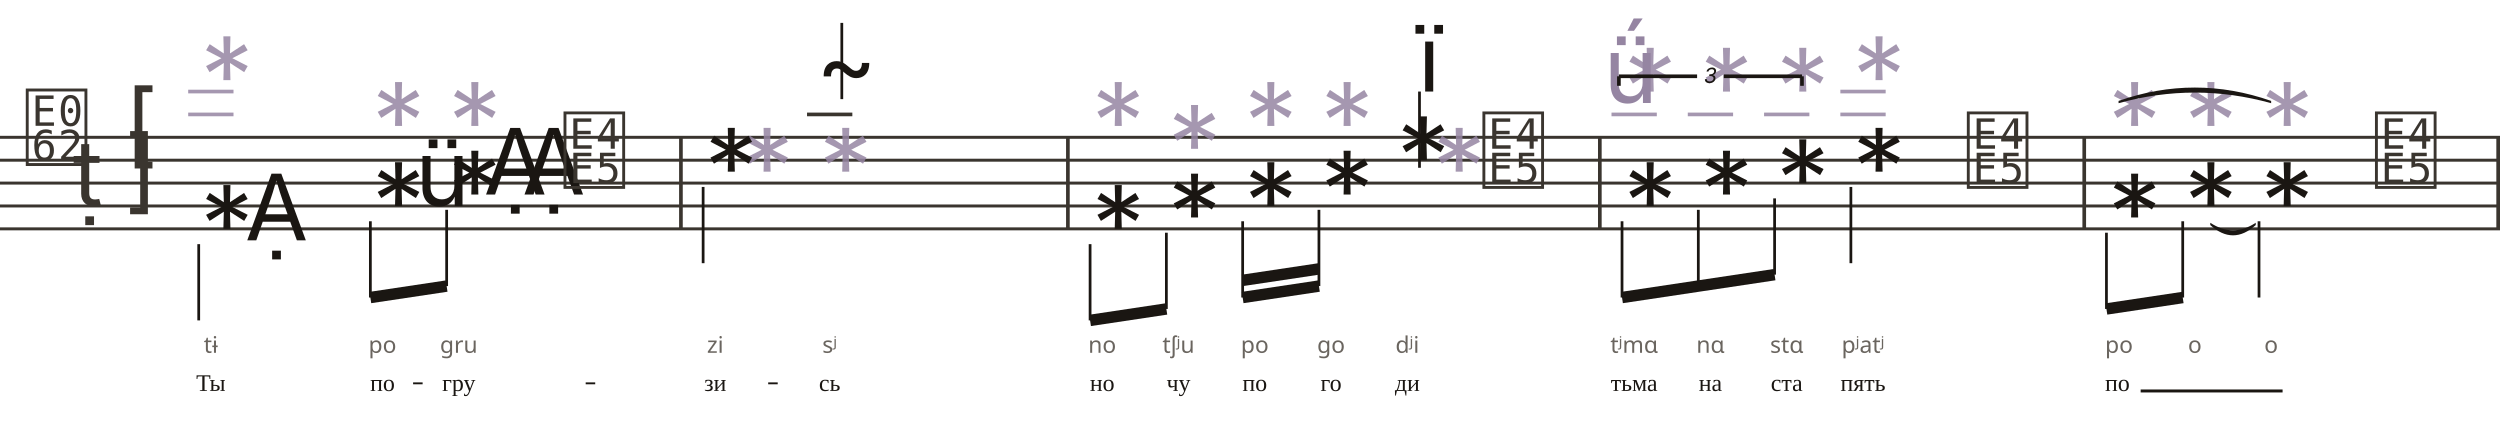
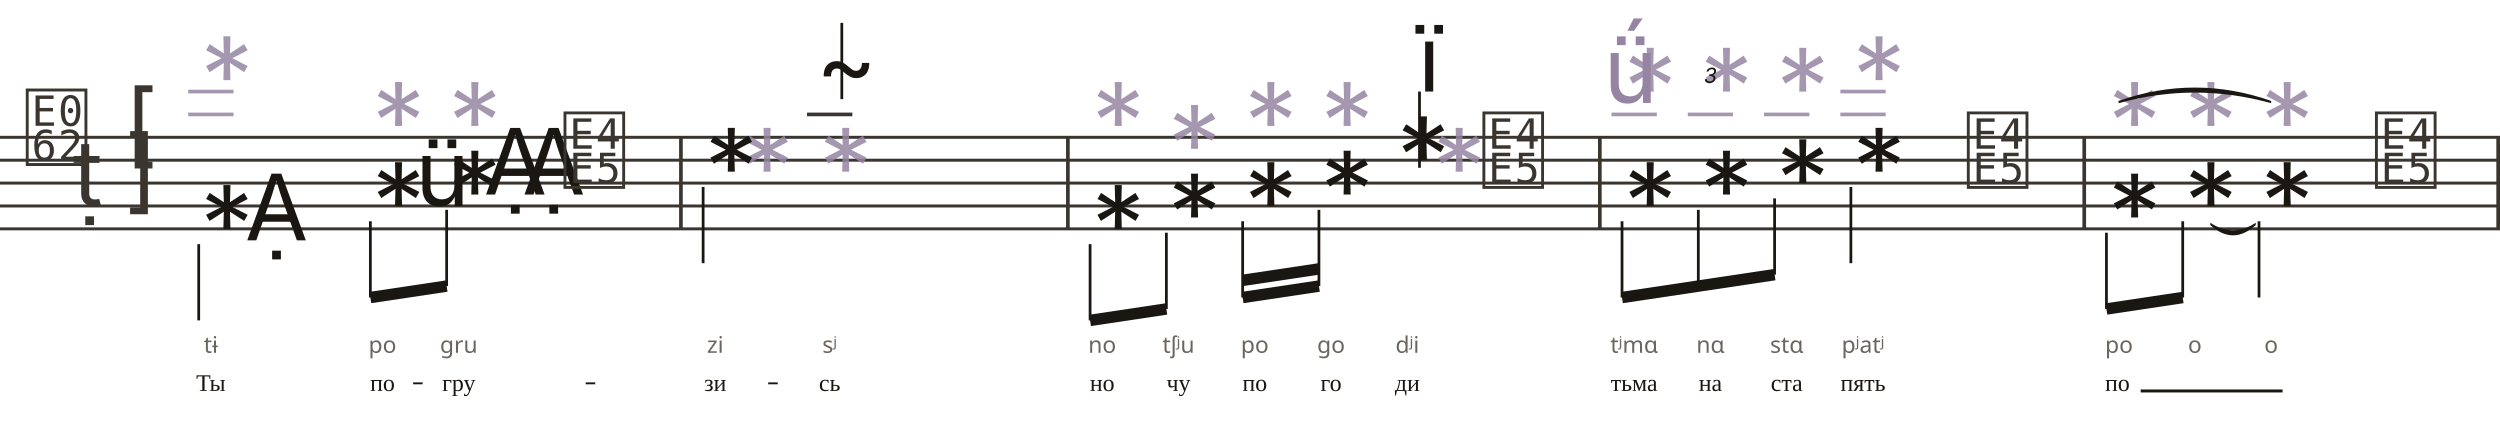
<svg xmlns="http://www.w3.org/2000/svg" viewBox="0 0 1310.86 225" font-family="'Source Sans 3', system-ui, -apple-system, 'Segoe UI', sans-serif">
  <line x1="0" y1="72" x2="1310.86" y2="72" stroke="#3a352f" stroke-width="1.56" />
  <line x1="0" y1="84" x2="1310.86" y2="84" stroke="#3a352f" stroke-width="1.56" />
  <line x1="0" y1="96" x2="1310.86" y2="96" stroke="#3a352f" stroke-width="1.56" />
  <line x1="0" y1="108" x2="1310.86" y2="108" stroke="#3a352f" stroke-width="1.56" />
  <line x1="0" y1="120" x2="1310.86" y2="120" stroke="#3a352f" stroke-width="1.56" />
  <g data-clef="bass">
    <text x="12" y="84" font-size="48px" font-family="Bravura" fill="#3a352f"></text>
  </g>
  <text data-key-signature="" x="38.16" y="108" font-size="48px" font-family="Bravura" fill="#3a352f"></text>
  <g data-meter="3/4">
    <text x="65.32" y="84" font-size="48px" font-family="Bravura" fill="#3a352f"></text>
    <text x="65.32" y="108" font-size="48px" font-family="Bravura" fill="#3a352f"></text>
  </g>
  <text data-of-event="n1" x="128.44" y="126" font-size="48px" font-family="Bravura" fill="#1a1612"></text>
  <g data-event-id="n1" pointer-events="none">
    <rect data-hit="n1" x="90.56" y="30" width="65" height="132" fill="transparent" pointer-events="all" cursor="pointer" />
    <line data-analysis="turning-ledger" x1="98.68" y1="60" x2="122.44" y2="60" stroke="#9585A2" stroke-width="1.92" opacity="0.85" />
    <line data-analysis="turning-ledger" x1="98.68" y1="48" x2="122.44" y2="48" stroke="#9585A2" stroke-width="1.92" opacity="0.85" />
    <text data-analysis="turning-notehead" opacity="0.85" x="103.48" y="48" font-size="48px" font-family="Bravura" fill="#9585A2"></text>
    <text x="103.48" y="126" font-size="48px" font-family="Bravura" fill="#1a1612"></text>
    <line x1="104.2" y1="128.02" x2="104.2" y2="168" stroke="#1a1612" stroke-width="1.44" />
  </g>
  <g data-event-id="n2" pointer-events="none">
    <rect data-hit="n2" x="155.56" y="30" width="65" height="132" fill="transparent" pointer-events="all" cursor="pointer" />
    <text data-analysis="turning-notehead" opacity="0.85" x="193.48" y="72" font-size="48px" font-family="Bravura" fill="#9585A2"></text>
    <text x="193.48" y="114" font-size="48px" font-family="Bravura" fill="#1a1612"></text>
    <line x1="194.2" y1="116.02" x2="194.2" y2="156" stroke="#1a1612" stroke-width="1.44" />
  </g>
  <text data-of-event="n3" x="217.82" y="108" font-size="48px" font-family="Bravura" fill="#1a1612"></text>
  <text data-of-event="n3" x="253.64" y="102" font-size="48px" font-family="Bravura" fill="#1a1612"></text>
  <text data-of-event="n3" x="273.8" y="102" font-size="48px" font-family="Bravura" fill="#1a1612"></text>
  <g data-event-id="n3" pointer-events="none">
    <rect data-hit="n3" x="220.56" y="30" width="50.24" height="132" fill="transparent" pointer-events="all" cursor="pointer" />
    <text data-analysis="turning-notehead" opacity="0.85" x="233.48" y="72" font-size="48px" font-family="Bravura" fill="#9585A2"></text>
    <text x="233.48" y="108" font-size="48px" font-family="Bravura" fill="#1a1612"></text>
    <line x1="234.2" y1="110.02" x2="234.2" y2="150" stroke="#1a1612" stroke-width="1.44" />
  </g>
  <g pointer-events="none">
    <rect data-hit="n4" x="270.8" y="30" width="67.24" height="132" fill="transparent" pointer-events="all" cursor="pointer" />
    <text x="293.96" y="96" font-size="48px" font-family="Bravura" fill="#3a352f"></text>
  </g>
  <line x1="357.04" y1="72" x2="357.04" y2="120" stroke="#3a352f" stroke-width="1.92" />
  <g data-event-id="n5" pointer-events="none">
    <rect data-hit="n5" x="338.04" y="30" width="67" height="132" fill="transparent" pointer-events="all" cursor="pointer" />
    <text data-analysis="turning-notehead" opacity="0.85" x="386.72" y="96" font-size="48px" font-family="Bravura" fill="#9585A2"></text>
    <text x="367.96" y="96" font-size="48px" font-family="Bravura" fill="#1a1612"></text>
    <line x1="368.68" y1="98.02" x2="368.68" y2="138" stroke="#1a1612" stroke-width="1.44" />
  </g>
  <line x1="423.16" y1="60" x2="446.92" y2="60" stroke="#3a352f" stroke-width="1.92" />
  <g data-event-id="n6" pointer-events="none">
    <rect data-hit="n6" x="405.04" y="30" width="101.45" height="132" fill="transparent" pointer-events="all" cursor="pointer" />
    <text data-analysis="turning-notehead" opacity="0.85" x="427.96" y="96" font-size="48px" font-family="Bravura" fill="#9585A2"></text>
    <text x="427.96" y="54" font-size="48px" font-family="Bravura" fill="#1a1612"></text>
    <line x1="441.4" y1="51.98" x2="441.4" y2="12" stroke="#1a1612" stroke-width="1.44" />
  </g>
  <line x1="559.94" y1="72" x2="559.94" y2="120" stroke="#3a352f" stroke-width="1.92" />
  <g data-event-id="n7" pointer-events="none">
    <rect data-hit="n7" x="506.49" y="30" width="91.45" height="132" fill="transparent" pointer-events="all" cursor="pointer" />
    <text data-analysis="turning-notehead" opacity="0.85" x="570.86" y="72" font-size="48px" font-family="Bravura" fill="#9585A2"></text>
    <text x="570.86" y="126" font-size="48px" font-family="Bravura" fill="#1a1612"></text>
    <line x1="571.58" y1="128.02" x2="571.58" y2="168" stroke="#1a1612" stroke-width="1.44" />
  </g>
  <g data-event-id="n8" pointer-events="none">
    <rect data-hit="n8" x="597.94" y="30" width="40" height="132" fill="transparent" pointer-events="all" cursor="pointer" />
    <text data-analysis="turning-notehead" opacity="0.85" x="610.86" y="84" font-size="48px" font-family="Bravura" fill="#9585A2"></text>
    <text x="610.86" y="120" font-size="48px" font-family="Bravura" fill="#1a1612"></text>
    <line x1="611.58" y1="122.02" x2="611.58" y2="162" stroke="#1a1612" stroke-width="1.44" />
  </g>
  <g data-event-id="n9" pointer-events="none">
    <rect data-hit="n9" x="637.94" y="30" width="40" height="132" fill="transparent" pointer-events="all" cursor="pointer" />
    <text data-analysis="turning-notehead" opacity="0.85" x="650.86" y="72" font-size="48px" font-family="Bravura" fill="#9585A2"></text>
    <text x="650.86" y="114" font-size="48px" font-family="Bravura" fill="#1a1612"></text>
    <line x1="651.58" y1="116.02" x2="651.58" y2="156" stroke="#1a1612" stroke-width="1.44" />
  </g>
  <g data-event-id="n10" pointer-events="none">
    <rect data-hit="n10" x="677.94" y="30" width="40" height="132" fill="transparent" pointer-events="all" cursor="pointer" />
    <text data-analysis="turning-notehead" opacity="0.85" x="690.86" y="72" font-size="48px" font-family="Bravura" fill="#9585A2"></text>
    <text x="690.86" y="108" font-size="48px" font-family="Bravura" fill="#1a1612"></text>
    <line x1="691.58" y1="110.02" x2="691.58" y2="150" stroke="#1a1612" stroke-width="1.44" />
  </g>
  <g data-event-id="n11" pointer-events="none">
    <rect data-hit="n11" x="717.94" y="30" width="42.46" height="132" fill="transparent" pointer-events="all" cursor="pointer" />
    <text data-analysis="turning-notehead" opacity="0.85" x="749.62" y="96" font-size="48px" font-family="Bravura" fill="#9585A2"></text>
    <text x="730.86" y="90" font-size="48px" font-family="Bravura" fill="#1a1612"></text>
    <line x1="744.3" y1="87.98" x2="744.3" y2="48" stroke="#1a1612" stroke-width="1.44" />
    <text x="743.58" y="48" font-size="48px" font-family="Bravura" fill="#1a1612"></text>
  </g>
  <g pointer-events="none">
    <rect data-hit="n12" x="760.4" y="30" width="59.46" height="132" fill="transparent" pointer-events="all" cursor="pointer" />
    <text x="775.78" y="96" font-size="48px" font-family="Bravura" fill="#3a352f"></text>
  </g>
  <line x1="838.86" y1="72" x2="838.86" y2="120" stroke="#3a352f" stroke-width="1.92" />
  <g data-event-id="n13" pointer-events="none">
    <rect data-hit="n13" x="819.86" y="30" width="57" height="132" fill="transparent" pointer-events="all" cursor="pointer" />
    <line data-analysis="turning-ledger" x1="844.98" y1="60" x2="868.74" y2="60" stroke="#9585A2" stroke-width="1.92" opacity="0.85" />
    <text data-analysis="turning-accidental" x="840.86" y="54" font-size="48px" font-family="Bravura" fill="#9585A2"></text>
    <text data-analysis="turning-notehead" opacity="0.85" x="849.78" y="54" font-size="48px" font-family="Bravura" fill="#9585A2"></text>
    <text x="849.78" y="114" font-size="48px" font-family="Bravura" fill="#1a1612"></text>
    <line x1="850.5" y1="116.02" x2="850.5" y2="156" stroke="#1a1612" stroke-width="1.44" />
  </g>
  <g data-event-id="n14" pointer-events="none">
    <rect data-hit="n14" x="876.86" y="30" width="40" height="132" fill="transparent" pointer-events="all" cursor="pointer" />
    <line data-analysis="turning-ledger" x1="884.98" y1="60" x2="908.74" y2="60" stroke="#9585A2" stroke-width="1.92" opacity="0.85" />
    <text data-analysis="turning-notehead" opacity="0.85" x="889.78" y="54" font-size="48px" font-family="Bravura" fill="#9585A2"></text>
    <text x="889.78" y="108" font-size="48px" font-family="Bravura" fill="#1a1612"></text>
    <line x1="890.5" y1="110.02" x2="890.5" y2="150" stroke="#1a1612" stroke-width="1.44" />
  </g>
  <g data-event-id="n15" pointer-events="none">
    <rect data-hit="n15" x="916.86" y="30" width="40" height="132" fill="transparent" pointer-events="all" cursor="pointer" />
    <line data-analysis="turning-ledger" x1="924.98" y1="60" x2="948.74" y2="60" stroke="#9585A2" stroke-width="1.92" opacity="0.85" />
    <text data-analysis="turning-notehead" opacity="0.85" x="929.78" y="54" font-size="48px" font-family="Bravura" fill="#9585A2"></text>
    <text x="929.78" y="102" font-size="48px" font-family="Bravura" fill="#1a1612"></text>
    <line x1="930.5" y1="104.02" x2="930.5" y2="144" stroke="#1a1612" stroke-width="1.44" />
  </g>
  <g data-event-id="n16" pointer-events="none">
    <rect data-hit="n16" x="956.86" y="30" width="50" height="132" fill="transparent" pointer-events="all" cursor="pointer" />
    <line data-analysis="turning-ledger" x1="964.98" y1="60" x2="988.74" y2="60" stroke="#9585A2" stroke-width="1.92" opacity="0.85" />
    <line data-analysis="turning-ledger" x1="964.98" y1="48" x2="988.74" y2="48" stroke="#9585A2" stroke-width="1.92" opacity="0.85" />
    <text data-analysis="turning-notehead" opacity="0.85" x="969.78" y="48" font-size="48px" font-family="Bravura" fill="#9585A2"></text>
    <text x="969.78" y="96" font-size="48px" font-family="Bravura" fill="#1a1612"></text>
    <line x1="970.5" y1="98.02" x2="970.5" y2="138" stroke="#1a1612" stroke-width="1.44" />
  </g>
  <g pointer-events="none">
    <rect data-hit="n17" x="1006.86" y="30" width="67" height="132" fill="transparent" pointer-events="all" cursor="pointer" />
    <text x="1029.78" y="96" font-size="48px" font-family="Bravura" fill="#3a352f"></text>
  </g>
  <line x1="1092.86" y1="72" x2="1092.86" y2="120" stroke="#3a352f" stroke-width="1.92" />
  <g data-event-id="n18" pointer-events="none">
    <rect data-hit="n18" x="1073.86" y="30" width="57" height="132" fill="transparent" pointer-events="all" cursor="pointer" />
    <text data-analysis="turning-notehead" opacity="0.85" x="1103.78" y="72" font-size="48px" font-family="Bravura" fill="#9585A2"></text>
    <text x="1103.78" y="120" font-size="48px" font-family="Bravura" fill="#1a1612"></text>
    <line x1="1104.5" y1="122.02" x2="1104.5" y2="162" stroke="#1a1612" stroke-width="1.44" />
  </g>
  <g data-event-id="n19" pointer-events="none">
    <rect data-hit="n19" x="1130.86" y="30" width="40" height="132" fill="transparent" pointer-events="all" cursor="pointer" />
    <text data-analysis="turning-notehead" opacity="0.85" x="1143.78" y="72" font-size="48px" font-family="Bravura" fill="#9585A2"></text>
    <text x="1143.78" y="114" font-size="48px" font-family="Bravura" fill="#1a1612"></text>
    <line x1="1144.5" y1="116.02" x2="1144.5" y2="156" stroke="#1a1612" stroke-width="1.44" />
  </g>
  <g data-event-id="n20" pointer-events="none">
    <rect data-hit="n20" x="1170.86" y="30" width="50" height="132" fill="transparent" pointer-events="all" cursor="pointer" />
    <text data-analysis="turning-notehead" opacity="0.85" x="1183.78" y="72" font-size="48px" font-family="Bravura" fill="#9585A2"></text>
    <text x="1183.78" y="114" font-size="48px" font-family="Bravura" fill="#1a1612"></text>
    <line x1="1184.5" y1="116.02" x2="1184.5" y2="156" stroke="#1a1612" stroke-width="1.44" />
  </g>
  <g pointer-events="none">
    <rect data-hit="n21" x="1220.86" y="30" width="50" height="132" fill="transparent" pointer-events="all" cursor="pointer" />
    <text x="1243.78" y="96" font-size="48px" font-family="Bravura" fill="#3a352f"></text>
  </g>
  <path d="M1158.94 118 Q 1170.86 128.8 1182.78 118 L 1182.78 116.8 Q 1170.86 124.72 1158.94 116.8 Z" fill="#1a1612" data-tie="n19" />
  <path d="M1110.86 52.91 Q 1150.86 38.91 1190.86 52.91 L 1190.86 54.11 Q 1150.86 42.99 1110.86 54.11 Z" fill="#1a1612" data-slur="n18" />
  <text x="110.56" y="205" text-anchor="middle" font-size="12.5" font-family="'Source Serif 4', Georgia, 'Times New Roman', serif" fill="#1a1612">Ты</text>
  <text data-ipa-of="n1" x="110.56" y="185" text-anchor="middle" font-size="12" fill="#6a655f" font-family="'Lato IPA', sans-serif">tɨ</text>
  <text x="200.56" y="205" text-anchor="middle" font-size="12.5" font-family="'Source Serif 4', Georgia, 'Times New Roman', serif" fill="#1a1612">по</text>
  <text data-ipa-of="n2" x="200.56" y="185" text-anchor="middle" font-size="12" fill="#6a655f" font-family="'Lato IPA', sans-serif">po</text>
  <text x="240.56" y="205" text-anchor="middle" font-size="12.5" font-family="'Source Serif 4', Georgia, 'Times New Roman', serif" fill="#1a1612">гру</text>
  <text data-ipa-of="n3" x="240.56" y="185" text-anchor="middle" font-size="12" fill="#6a655f" font-family="'Lato IPA', sans-serif">gru</text>
  <text x="375.04" y="205" text-anchor="middle" font-size="12.5" font-family="'Source Serif 4', Georgia, 'Times New Roman', serif" fill="#1a1612">зи</text>
  <text data-ipa-of="n5" x="375.04" y="185" text-anchor="middle" font-size="12" fill="#6a655f" font-family="'Lato IPA', sans-serif">zi</text>
  <text x="435.04" y="205" text-anchor="middle" font-size="12.5" font-family="'Source Serif 4', Georgia, 'Times New Roman', serif" fill="#1a1612">сь</text>
  <text data-ipa-of="n6" x="435.04" y="185" text-anchor="middle" font-size="12" fill="#6a655f" font-family="'Lato IPA', sans-serif">sʲ</text>
  <text x="577.94" y="205" text-anchor="middle" font-size="12.5" font-family="'Source Serif 4', Georgia, 'Times New Roman', serif" fill="#1a1612">но</text>
  <text data-ipa-of="n7" x="577.94" y="185" text-anchor="middle" font-size="12" fill="#6a655f" font-family="'Lato IPA', sans-serif">no</text>
  <text x="617.94" y="205" text-anchor="middle" font-size="12.5" font-family="'Source Serif 4', Georgia, 'Times New Roman', serif" fill="#1a1612">чу</text>
  <text data-ipa-of="n8" x="617.94" y="185" text-anchor="middle" font-size="12" fill="#6a655f" font-family="'Lato IPA', sans-serif">tʃʲu</text>
  <text x="657.94" y="205" text-anchor="middle" font-size="12.5" font-family="'Source Serif 4', Georgia, 'Times New Roman', serif" fill="#1a1612">по</text>
  <text data-ipa-of="n9" x="657.94" y="185" text-anchor="middle" font-size="12" fill="#6a655f" font-family="'Lato IPA', sans-serif">po</text>
  <text x="697.94" y="205" text-anchor="middle" font-size="12.5" font-family="'Source Serif 4', Georgia, 'Times New Roman', serif" fill="#1a1612">го</text>
  <text data-ipa-of="n10" x="697.94" y="185" text-anchor="middle" font-size="12" fill="#6a655f" font-family="'Lato IPA', sans-serif">go</text>
  <text x="737.94" y="205" text-anchor="middle" font-size="12.5" font-family="'Source Serif 4', Georgia, 'Times New Roman', serif" fill="#1a1612">ди</text>
  <text data-ipa-of="n11" x="737.94" y="185" text-anchor="middle" font-size="12" fill="#6a655f" font-family="'Lato IPA', sans-serif">dʲi</text>
  <text x="856.86" y="205" text-anchor="middle" font-size="12.5" font-family="'Source Serif 4', Georgia, 'Times New Roman', serif" fill="#1a1612">тьма</text>
  <text data-ipa-of="n13" x="856.86" y="185" text-anchor="middle" font-size="12" fill="#6a655f" font-family="'Lato IPA', sans-serif">tʲmɑ</text>
  <text x="896.86" y="205" text-anchor="middle" font-size="12.5" font-family="'Source Serif 4', Georgia, 'Times New Roman', serif" fill="#1a1612">на</text>
  <text data-ipa-of="n14" x="896.86" y="185" text-anchor="middle" font-size="12" fill="#6a655f" font-family="'Lato IPA', sans-serif">nɑ</text>
  <text x="936.86" y="205" text-anchor="middle" font-size="12.5" font-family="'Source Serif 4', Georgia, 'Times New Roman', serif" fill="#1a1612">ста</text>
  <text data-ipa-of="n15" x="936.86" y="185" text-anchor="middle" font-size="12" fill="#6a655f" font-family="'Lato IPA', sans-serif">stɑ</text>
  <text x="976.86" y="205" text-anchor="middle" font-size="12.5" font-family="'Source Serif 4', Georgia, 'Times New Roman', serif" fill="#1a1612">пять</text>
  <text data-ipa-of="n16" x="976.86" y="185" text-anchor="middle" font-size="12" fill="#6a655f" font-family="'Lato IPA', sans-serif">pʲatʲ</text>
  <text x="1103.78" y="205" text-anchor="start" font-size="12.5" font-family="'Source Serif 4', Georgia, 'Times New Roman', serif" fill="#1a1612">по</text>
  <text data-ipa-of="n18" x="1103.78" y="185" text-anchor="start" font-size="12" fill="#6a655f" font-family="'Lato IPA', sans-serif">po</text>
  <text data-ipa-of="n19" x="1150.86" y="185" text-anchor="middle" font-size="12" fill="#6a655f" font-family="'Lato IPA', sans-serif">o</text>
  <text data-ipa-of="n20" x="1190.86" y="185" text-anchor="middle" font-size="12" fill="#6a655f" font-family="'Lato IPA', sans-serif">o</text>
  <line x1="216.6" y1="201" x2="221.6" y2="201" stroke="#1a1612" stroke-width="1" data-hyphen="n2" />
  <line x1="307.1" y1="201" x2="312.1" y2="201" stroke="#1a1612" stroke-width="1" data-hyphen="n3" />
  <line x1="402.79" y1="201" x2="407.79" y2="201" stroke="#1a1612" stroke-width="1" data-hyphen="n5" />
  <line x1="1122.44" y1="205" x2="1196.86" y2="205" stroke="#1a1612" stroke-width="1.56" data-extender="n18" />
  <line x1="194.2" y1="156" x2="234.2" y2="150" stroke="#1a1612" stroke-width="6" data-beam-level="1" />
  <line x1="571.58" y1="168" x2="611.58" y2="162" stroke="#1a1612" stroke-width="6" data-beam-level="1" />
  <line x1="651.58" y1="156" x2="691.58" y2="150" stroke="#1a1612" stroke-width="6" data-beam-level="1" />
  <line x1="651.58" y1="147" x2="691.58" y2="141" stroke="#1a1612" stroke-width="6" data-beam-level="2" />
  <line x1="850.5" y1="156" x2="930.5" y2="144" stroke="#1a1612" stroke-width="6" data-beam-level="1" />
  <line x1="1104.5" y1="162" x2="1144.5" y2="156" stroke="#1a1612" stroke-width="6" data-beam-level="1" />
  <g data-tuplet="3">
-     <line x1="848.86" y1="45" x2="848.86" y2="40" stroke="#1a1612" stroke-width="1.92" />
-     <line x1="848.86" y1="40" x2="889.86" y2="40" stroke="#1a1612" stroke-width="1.92" />
-     <line x1="903.86" y1="40" x2="944.86" y2="40" stroke="#1a1612" stroke-width="1.92" />
-     <line x1="944.86" y1="40" x2="944.86" y2="45" stroke="#1a1612" stroke-width="1.92" />
    <text x="896.86" y="43.5" text-anchor="middle" font-size="11" font-style="italic" fill="#1a1612">3</text>
  </g>
  <line x1="1309.9" y1="72" x2="1309.9" y2="120" stroke="#3a352f" stroke-width="1.92" />
</svg>
